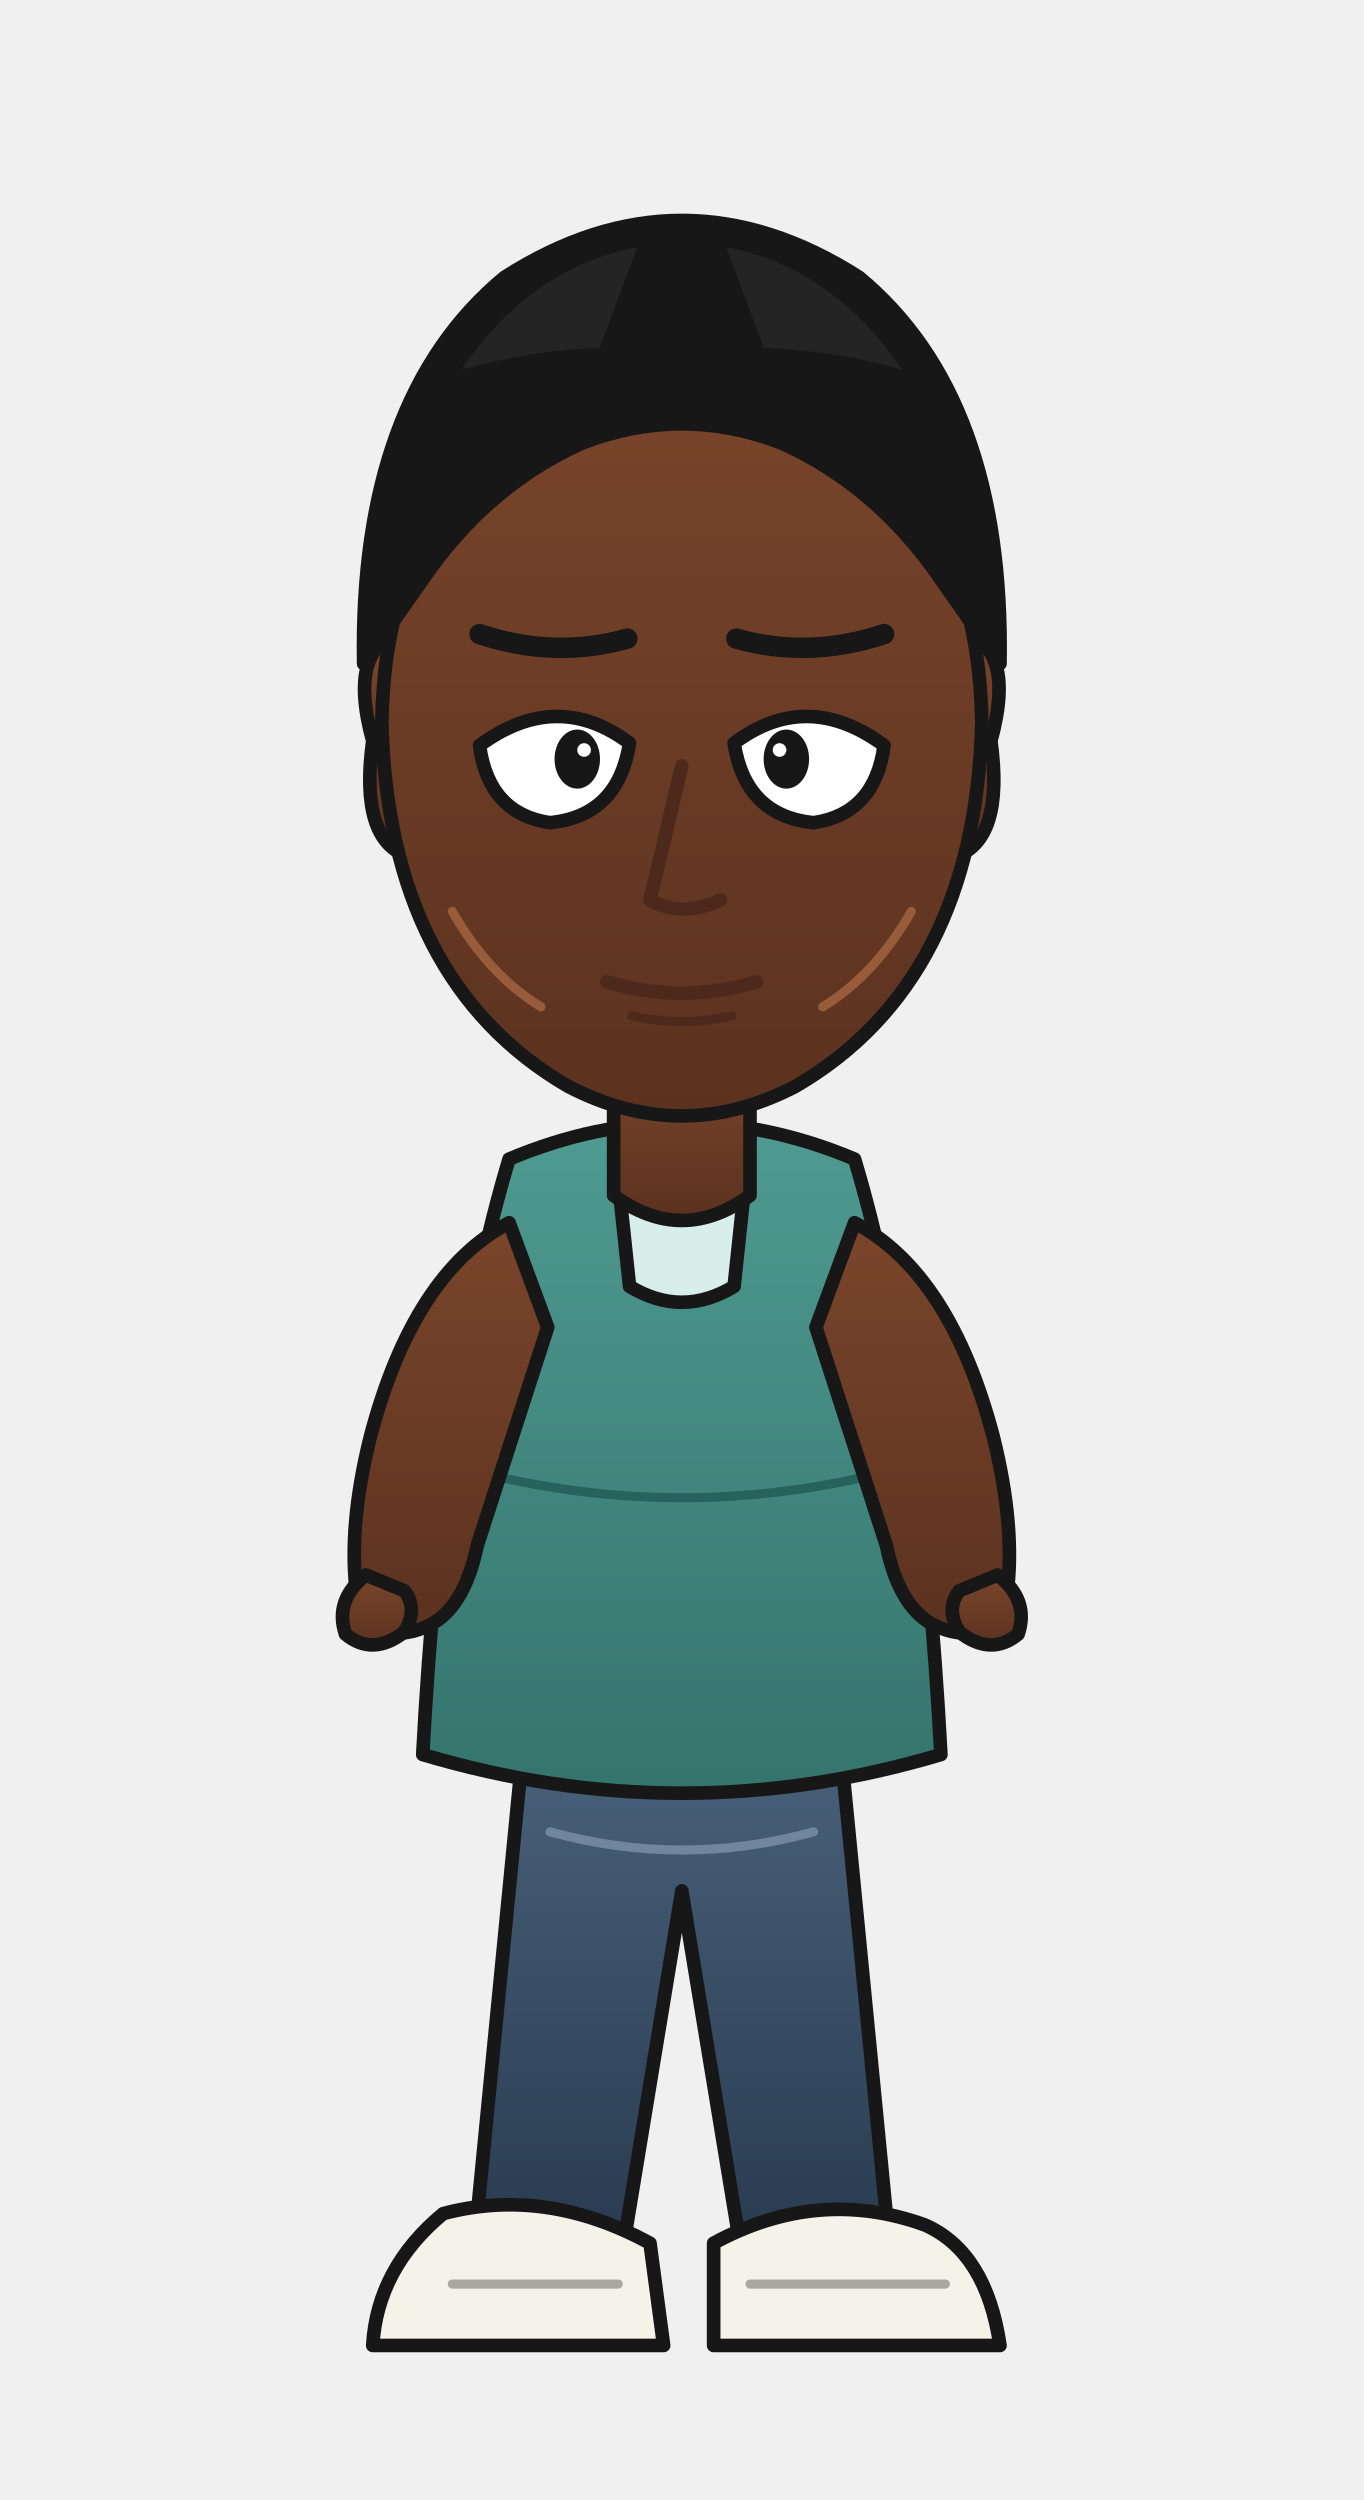
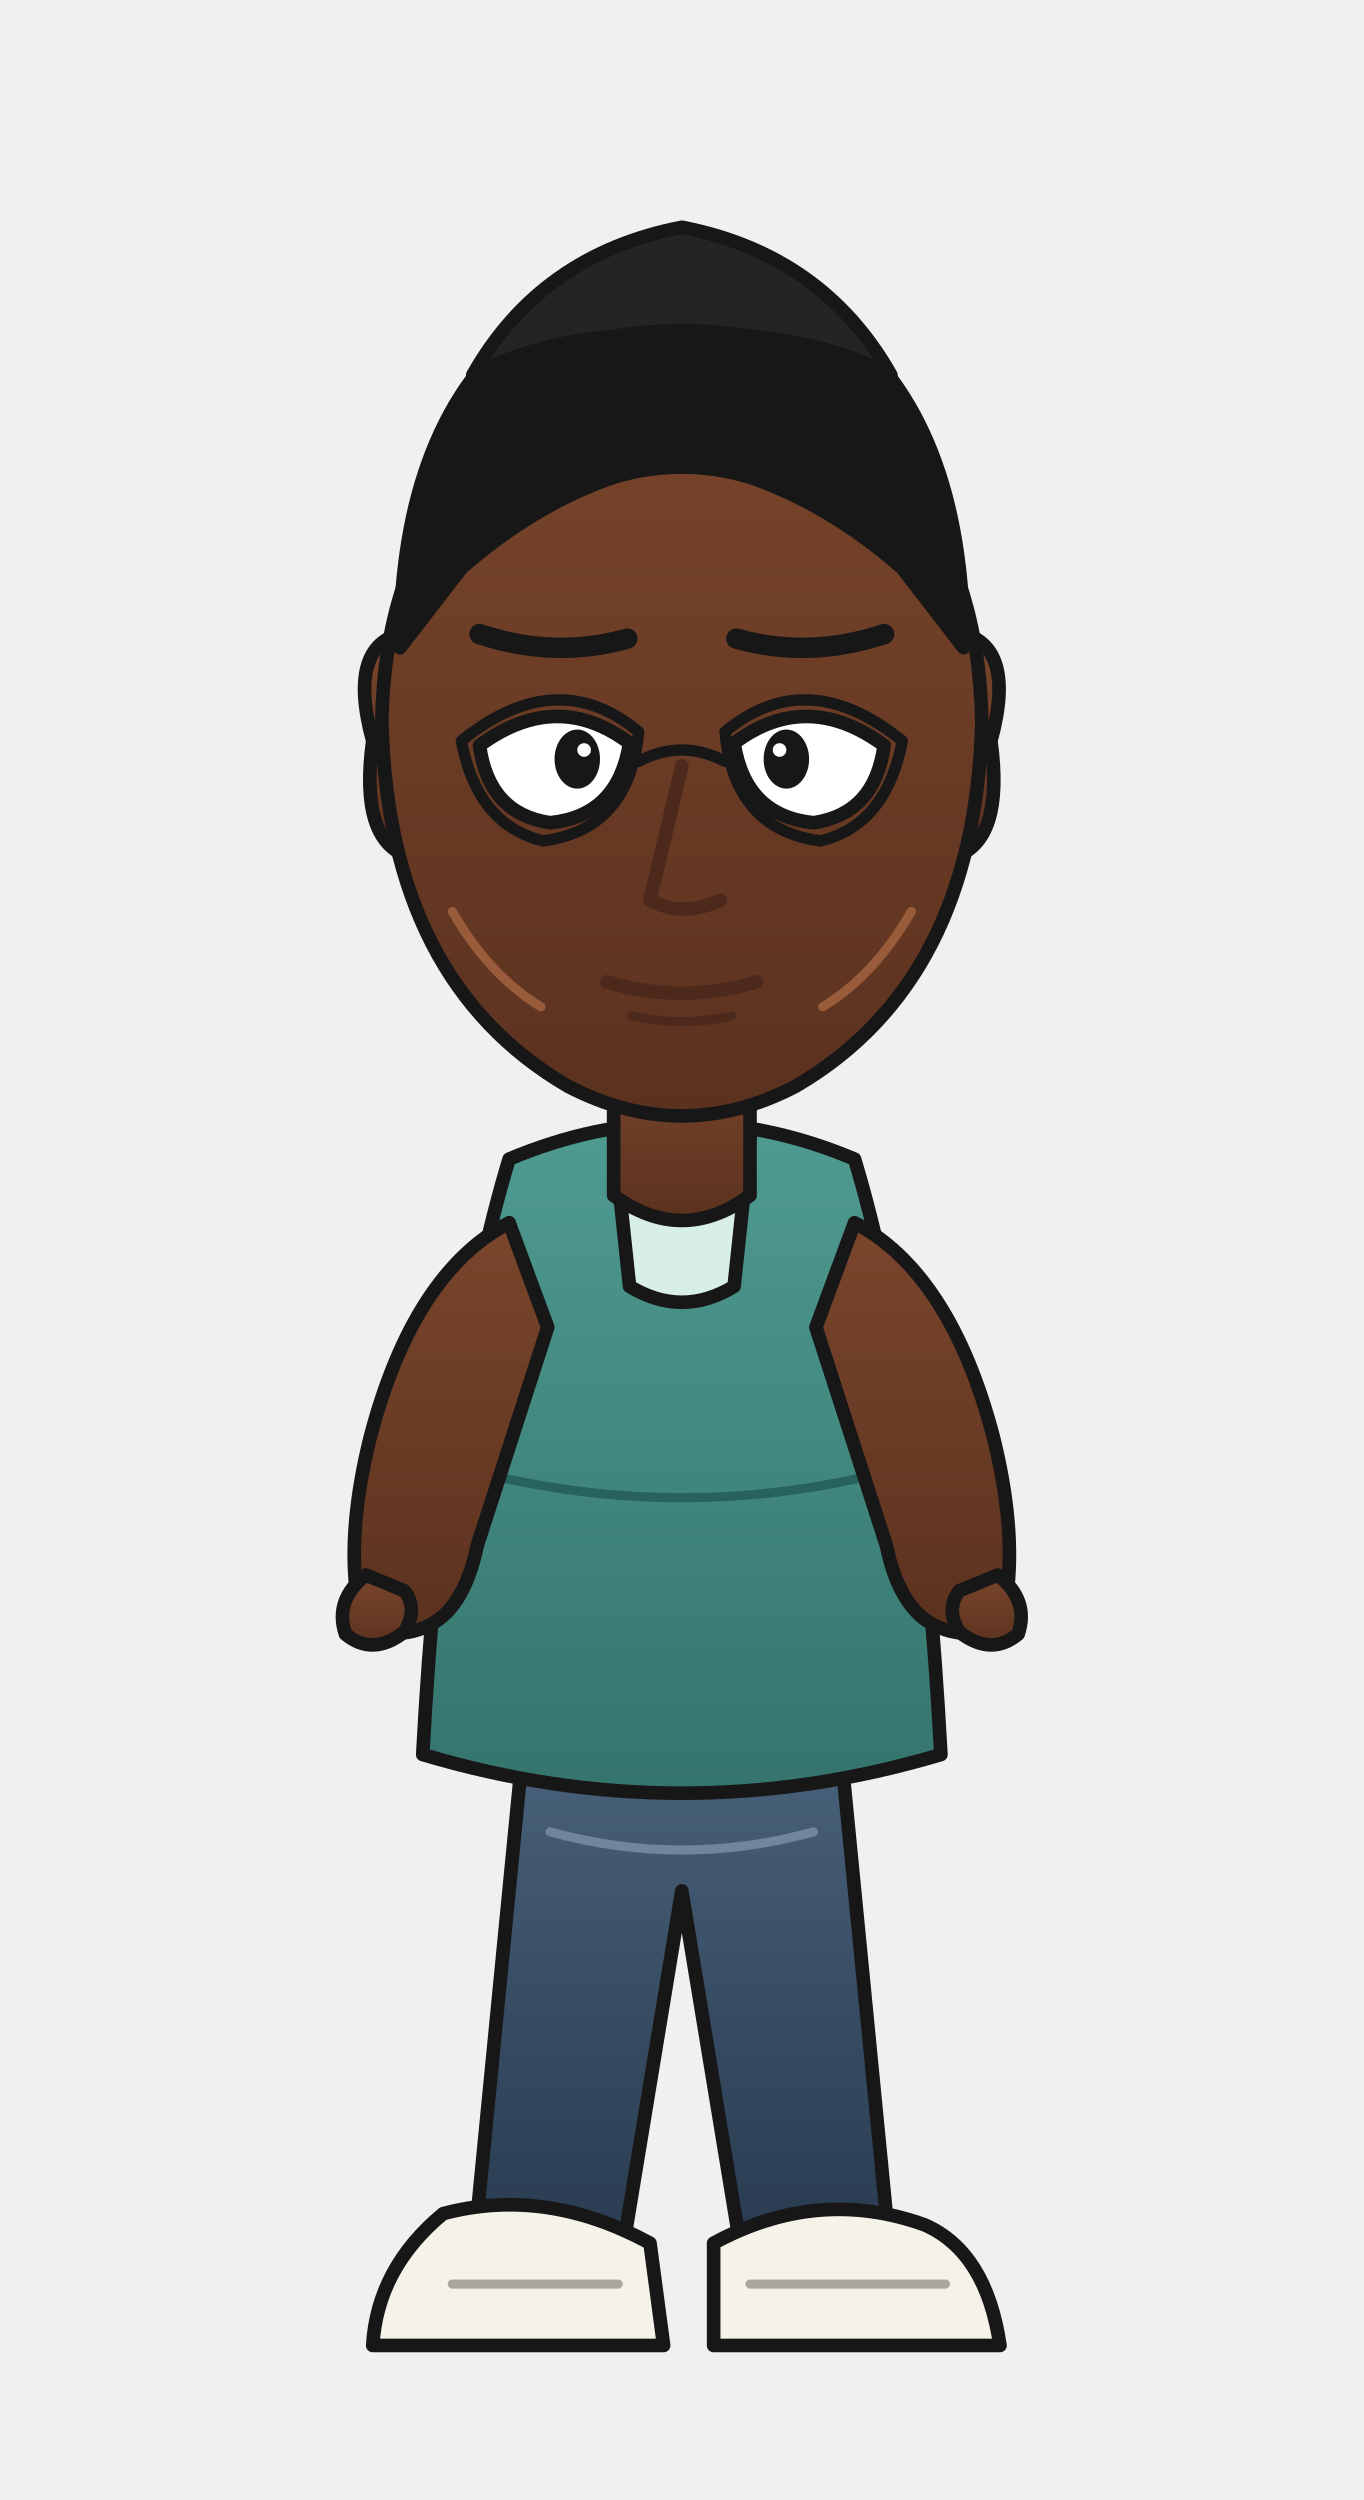
<svg xmlns="http://www.w3.org/2000/svg" viewBox="0 0 600 1100">
  <defs>
    <linearGradient id="shirt" x1="0" y1="0" x2="0" y2="1">
      <stop offset="0" stop-color="#4f9b91" />
      <stop offset="1" stop-color="#34746d" />
    </linearGradient>
    <linearGradient id="skin" x1="0" y1="0" x2="0" y2="1">
      <stop offset="0" stop-color="#7a452b" />
      <stop offset="1" stop-color="#5b321f" />
    </linearGradient>
    <linearGradient id="trouser" x1="0" y1="0" x2="0" y2="1">
      <stop offset="0" stop-color="#4b647d" />
      <stop offset="1" stop-color="#26384d" />
    </linearGradient>
  </defs>
  <g stroke="#171717" stroke-width="6" stroke-linejoin="round" stroke-linecap="round">
    <g data-layer="legs">
      <path fill="url(#trouser)" d="M232 750 Q300 770 368 750 L392 995 Q360 1010 328 1002 L300 832 L272 1002 Q240 1010 208 995Z" />
      <path fill="none" stroke="#71859c" stroke-width="4" d="M242 806 Q300 822 358 806" />
    </g>
    <g data-layer="shoes">
      <path fill="#f5f2e9" d="M195 974 Q240 962 286 987 L292 1032 L164 1032 Q166 998 195 974Z" />
      <path fill="#f5f2e9" d="M314 987 Q360 962 407 979 Q434 991 440 1032 L314 1032Z" />
      <path fill="none" stroke="#aaa79e" stroke-width="4" d="M199 1005 L272 1005 M330 1005 L416 1005" />
    </g>
    <g data-layer="torso">
      <path fill="url(#shirt)" d="M224 510 Q300 478 376 510 Q405 606 414 772 Q300 806 186 772 Q195 606 224 510Z" />
      <path fill="#d8eee9" d="M270 500 L300 535 L330 500 L323 566 Q300 580 277 566Z" />
      <path fill="none" stroke="#27625c" stroke-width="4" d="M220 650 Q300 668 380 650" />
    </g>
    <g data-layer="left_arm">
      <path fill="url(#skin)" d="M224 538 Q182 560 163 632 Q153 672 157 702 Q165 725 187 716 Q204 709 210 680 L241 584Z" />
      <path fill="url(#skin)" d="M161 693 Q147 704 152 719 Q164 729 178 718 Q184 708 178 700Z" />
    </g>
    <g data-layer="right_arm">
      <path fill="url(#skin)" d="M376 538 Q418 560 437 632 Q447 672 443 702 Q435 725 413 716 Q396 709 390 680 L359 584Z" />
      <path fill="url(#skin)" d="M439 693 Q453 704 448 719 Q436 729 422 718 Q416 708 422 700Z" />
    </g>
    <g data-layer="neck">
      <path fill="url(#skin)" d="M270 462 L270 526 Q300 548 330 526 L330 462Z" />
    </g>
    <g data-layer="ears">
      <path fill="url(#skin)" d="M164 326 Q152 282 180 278 Q202 282 204 327 Q201 367 180 377 Q158 370 164 326Z" />
      <path fill="url(#skin)" d="M436 326 Q448 282 420 278 Q398 282 396 327 Q399 367 420 377 Q442 370 436 326Z" />
      <path fill="none" stroke="#4d291c" stroke-width="4" d="M176 321 Q166 335 180 347 M424 321 Q434 335 420 347" />
    </g>
    <g data-layer="head">
      <path fill="url(#skin)" d="M168 318 Q170 188 300 156 Q430 188 432 318 Q429 432 350 478 Q300 504 250 478 Q171 432 168 318Z" />
      <path fill="none" stroke="#995c3b" stroke-width="4" d="M199 401 Q215 429 238 443 M401 401 Q385 429 362 443" />
    </g>
    <g data-layer="front_hair">
-       <path fill="#171717" d="M160 292 Q158 175 222 122 Q300 72 378 122 Q442 175 440 292 L414 255 Q386 214 344 195 Q300 178 256 195 Q214 214 186 255Z" />
-       <path fill="#242424" d="M196 168 Q230 113 285 105 L266 156 Q230 157 196 168Z" />
-       <path fill="#242424" d="M404 168 Q370 113 315 105 L334 156 Q370 157 404 168Z" />
+       <path fill="#171717" d="M176 285 Q176 185 232 142 Q300 94 368 142 Q424 185 424 285 L397 250 Q365 222 330 210 Q300 201 270 210 Q235 222 203 250Z" />
+       <path fill="#242424" d="M208 165 Q238 112 300 100 Q362 112 392 165 Q365 151 330 148 Q300 143 270 148 Q235 151 208 165Z" />
    </g>
    <g data-layer="left_eye">
      <path fill="#fff" d="M211 328 Q245 303 277 327 Q272 359 242 362 Q215 358 211 328Z" />
      <ellipse fill="#171717" stroke="none" cx="254" cy="334" rx="10" ry="13" />
      <circle fill="#fff" stroke="none" cx="257" cy="330" r="3" />
    </g>
    <g data-layer="right_eye">
      <path fill="#fff" d="M389 328 Q355 303 323 327 Q328 359 358 362 Q385 358 389 328Z" />
      <ellipse fill="#171717" stroke="none" cx="346" cy="334" rx="10" ry="13" />
      <circle fill="#fff" stroke="none" cx="343" cy="330" r="3" />
    </g>
    <g data-layer="left_brow">
      <path fill="none" stroke-width="9" d="M211 279 Q244 290 276 281" />
    </g>
    <g data-layer="right_brow">
      <path fill="none" stroke-width="9" d="M389 279 Q356 290 324 281" />
    </g>
    <g data-layer="nose">
      <path fill="none" stroke="#4d291c" stroke-width="6" d="M300 337 L286 396 Q300 404 317 396" />
+       <path fill="none" stroke="#171717" stroke-width="5" d="M203 326 Q245 292 281 322 Q277 365 239 370 Q210 363 203 326 M397 326 Q355 292 319 322 Q323 365 361 370 Q390 363 397 326 M281 335 Q300 325 319 335" />
    </g>
    <g data-layer="mouth">
      <path fill="none" stroke="#4d291c" stroke-width="6" d="M267 432 Q300 442 333 432" />
      <path fill="none" stroke="#4d291c" stroke-width="4" d="M278 447 Q300 452 322 447" />
    </g>
  </g>
</svg>
